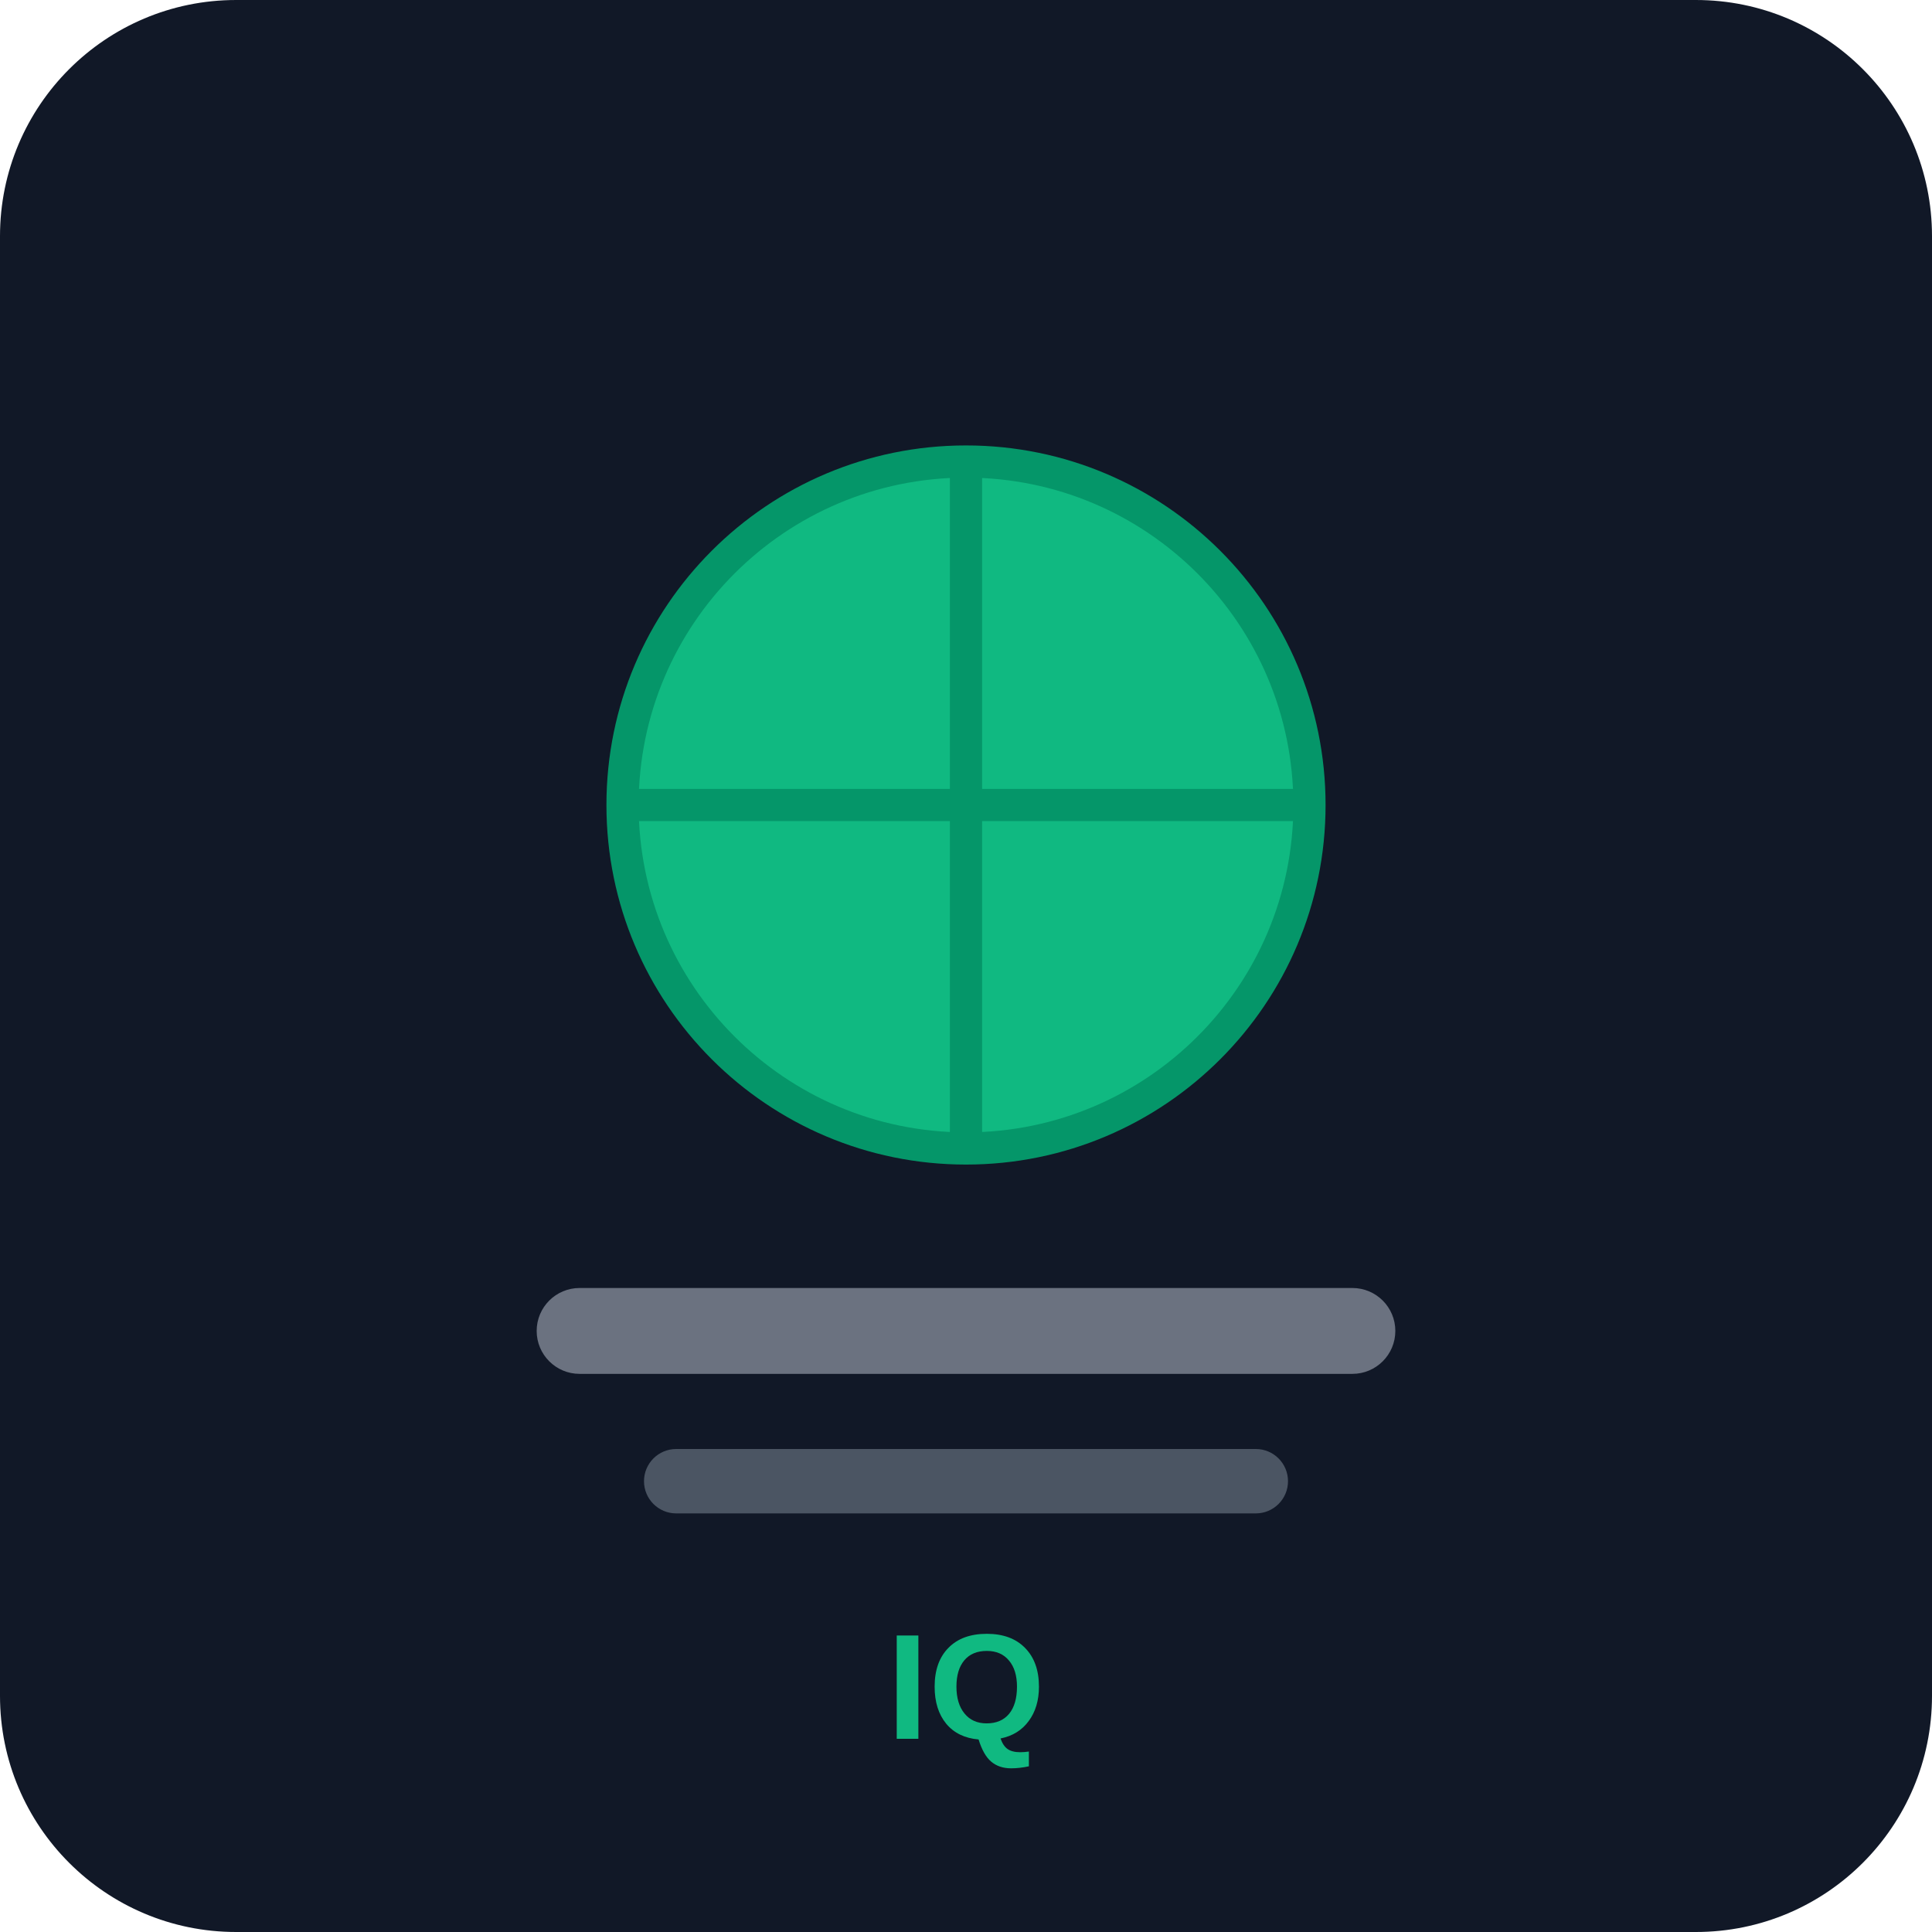
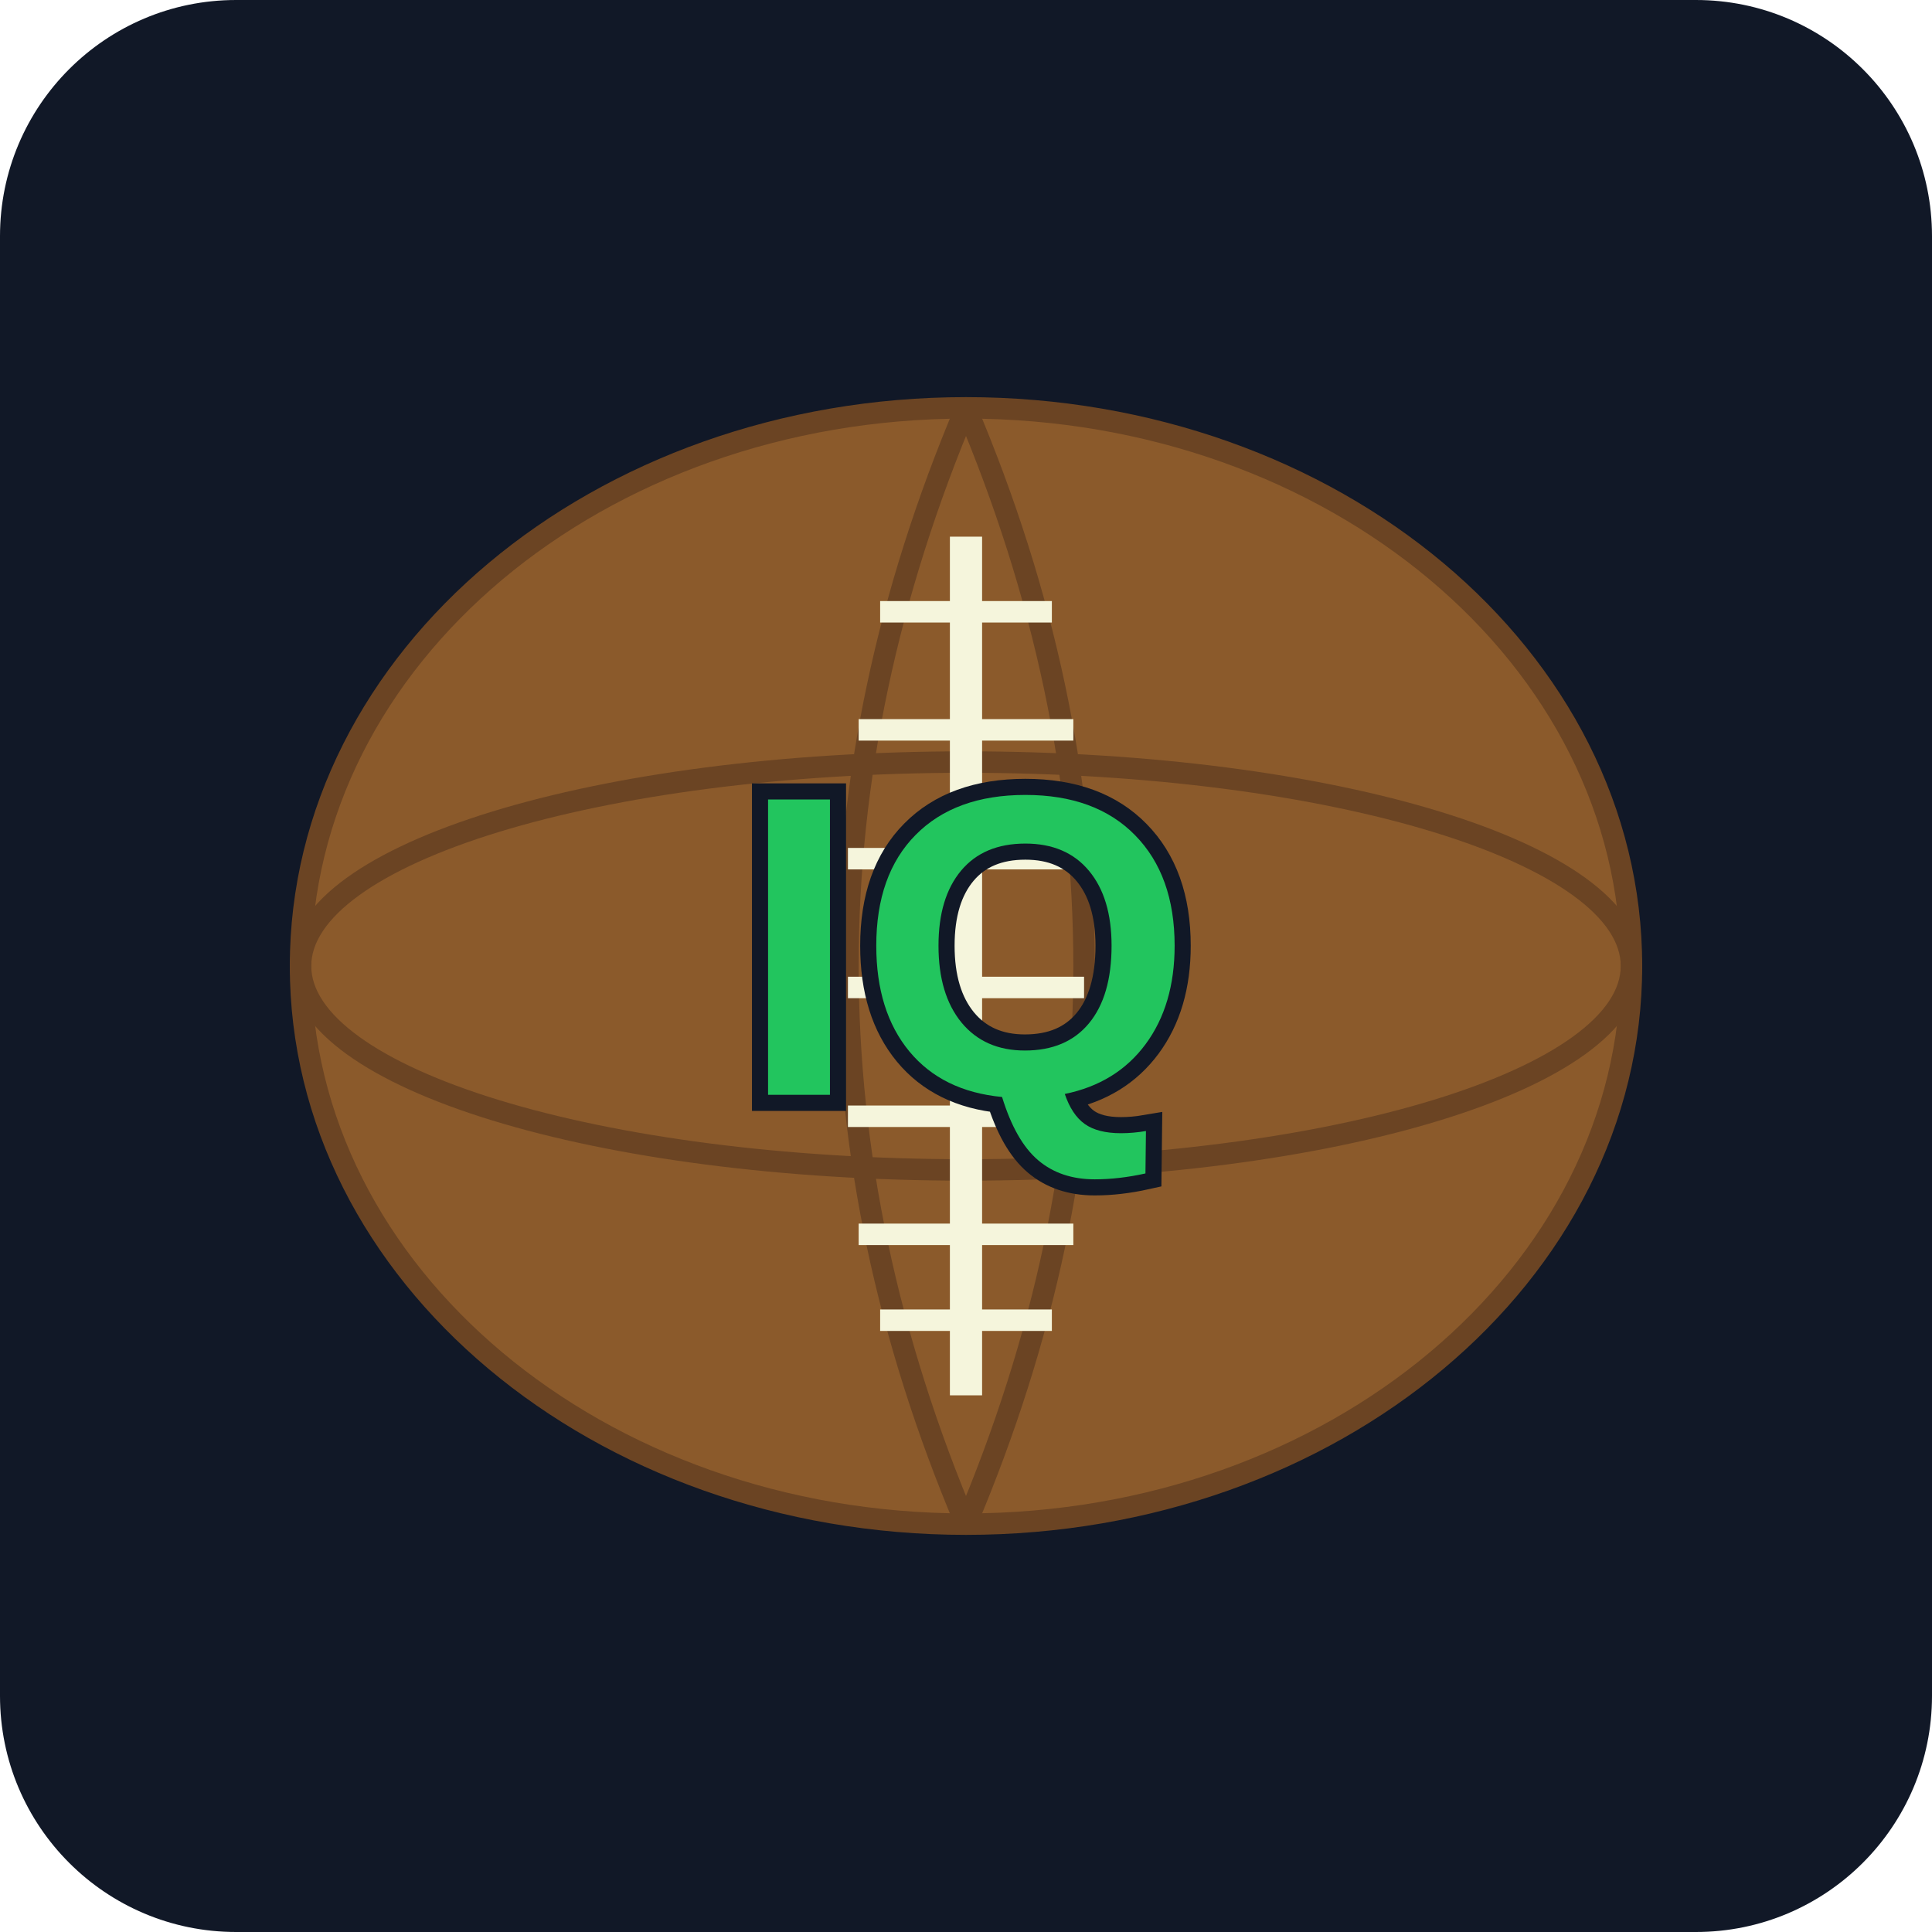
<svg xmlns="http://www.w3.org/2000/svg" viewBox="0 0 180 180">
  <rect width="180" height="180" rx="22" fill="#111827" />
-   <circle cx="90" cy="75" r="32" fill="#10B981" stroke="#059669" stroke-width="3" />
-   <path d="M90 43 L90 107 M58 75 L122 75" stroke="#059669" stroke-width="3" />
-   <rect x="50" y="120" width="80" height="8" rx="4" fill="#6B7280" />
-   <rect x="60" y="135" width="60" height="6" rx="3" fill="#4B5563" />
-   <text x="90" y="162" text-anchor="middle" font-family="Arial, sans-serif" font-size="14" font-weight="bold" fill="#10B981">IQ</text>
+   <ellipse cx="90" cy="90" rx="62" ry="52" fill="#8B5A2B" stroke="#6B4423" stroke-width="2" />
+   <path d="M90 38 Q112 90 90 142" fill="none" stroke="#6B4423" stroke-width="2" />
+   <path d="M90 38 Q68 90 90 142" fill="none" stroke="#6B4423" stroke-width="2" />
+   <ellipse cx="90" cy="90" rx="62" ry="19" fill="none" stroke="#6B4423" stroke-width="2" />
+   <line x1="90" y1="50" x2="90" y2="130" stroke="#F5F5DC" stroke-width="3" />
+   <line x1="82" y1="57" x2="98" y2="57" stroke="#F5F5DC" stroke-width="2" />
+   <line x1="80" y1="68" x2="100" y2="68" stroke="#F5F5DC" stroke-width="2" />
+   <line x1="79" y1="80" x2="101" y2="80" stroke="#F5F5DC" stroke-width="2" />
+   <line x1="79" y1="92" x2="101" y2="92" stroke="#F5F5DC" stroke-width="2" />
+   <line x1="79" y1="104" x2="101" y2="104" stroke="#F5F5DC" stroke-width="2" />
+   <line x1="80" y1="115" x2="100" y2="115" stroke="#F5F5DC" stroke-width="2" />
+   <line x1="82" y1="123" x2="98" y2="123" stroke="#F5F5DC" stroke-width="2" />
+   <text x="90" y="102" text-anchor="middle" font-family="Arial Black, Arial, sans-serif" font-size="40" font-weight="900" fill="#22C55E" stroke="#111827" stroke-width="3" paint-order="stroke">IQ</text>
</svg>
